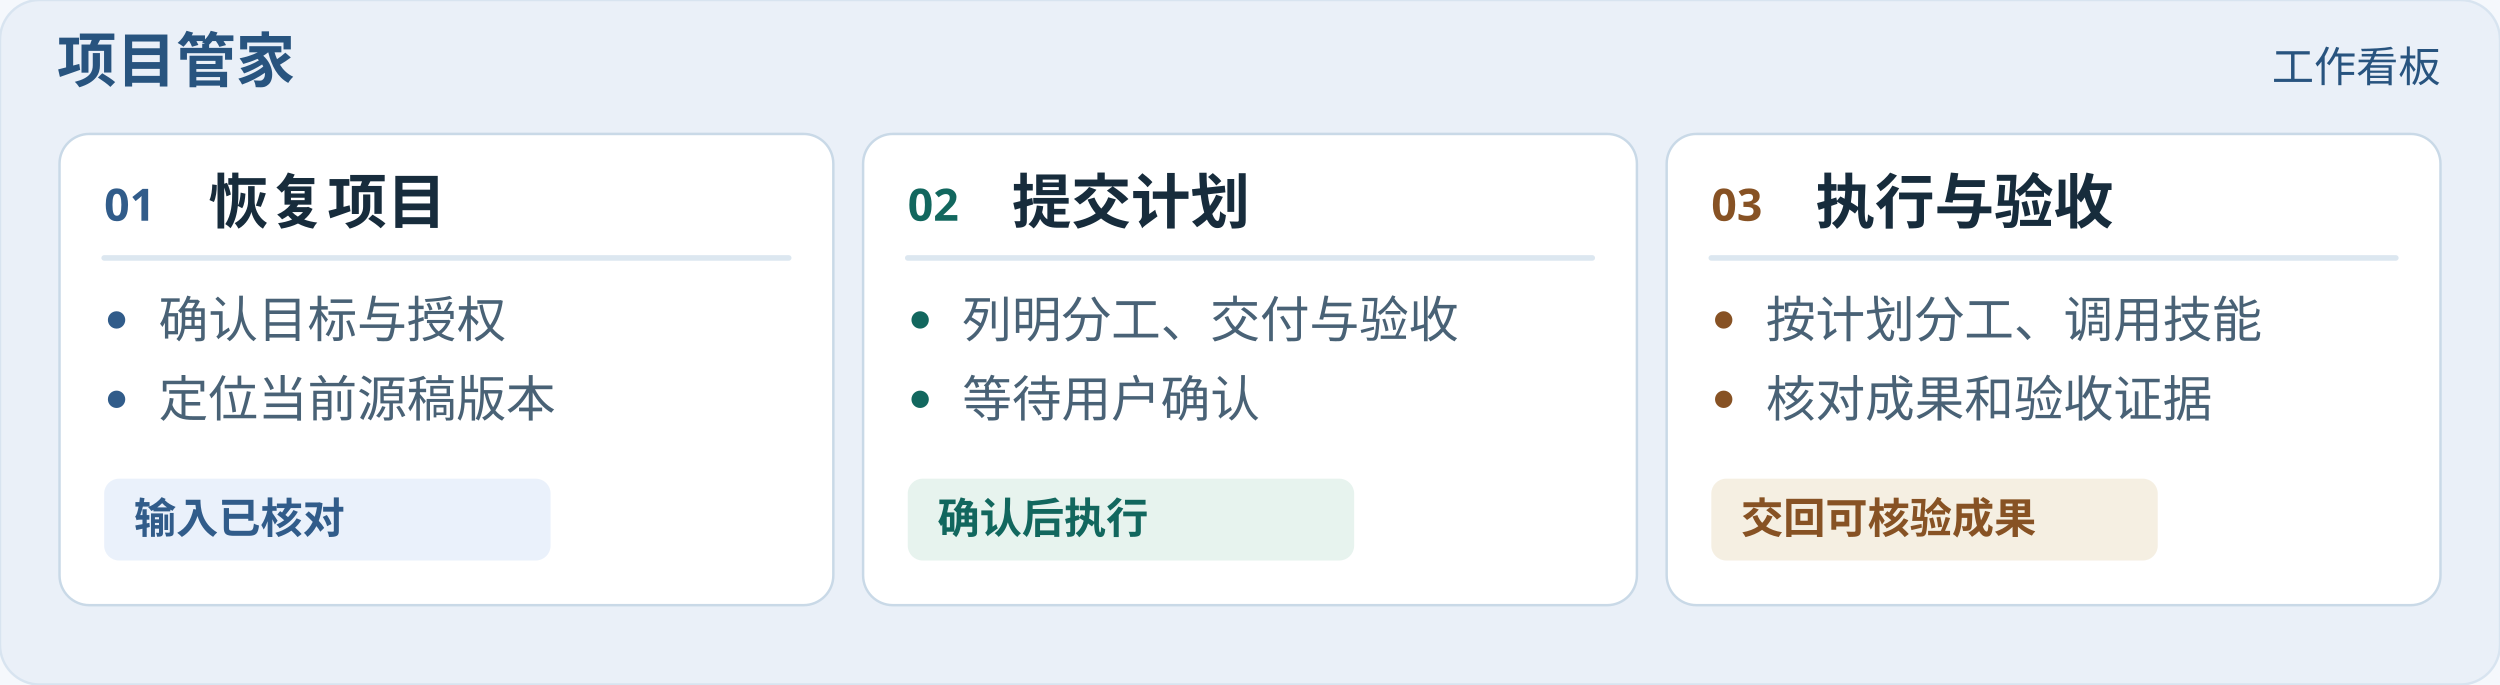
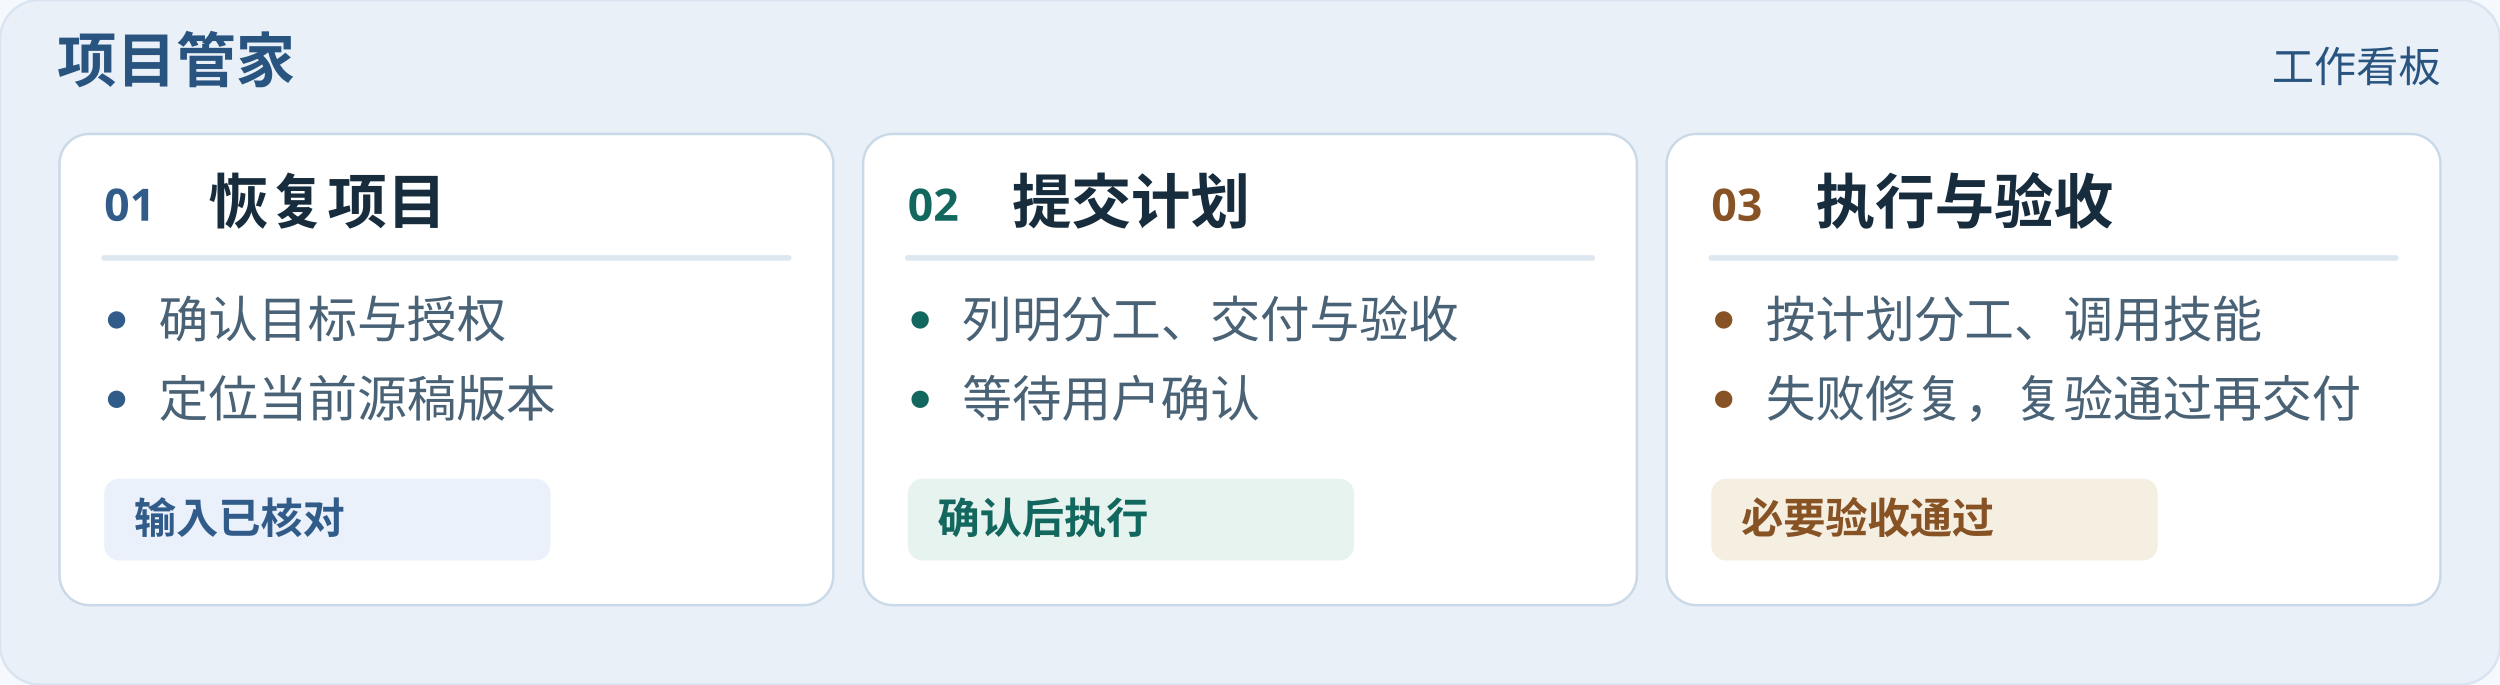
<svg xmlns="http://www.w3.org/2000/svg" width="1008" height="276" viewBox="408 22 1008 276" role="img">
  <defs>
    <marker id="tip" viewBox="0 0 10 10" refX="8" refY="5" markerWidth="5" markerHeight="5" orient="auto-start-reverse">
      <path d="M2 1 L8 5 L2 9" fill="none" stroke="#668C92" stroke-width="1.6" />
    </marker>
  </defs>
  <g font-family="Segoe UI, Microsoft YaHei, sans-serif">
    <rect x="1" y="1" width="1438" height="318" rx="20" fill="#F5F8FC" stroke="#D9E4E8" />
    <path d="M45 65 H345" fill="none" stroke="#C4D5DE" stroke-width="2.25" stroke-linecap="round" stroke-linejoin="round" />
    <rect x="408" y="22" width="1008" height="276" rx="16" fill="#EAF0F8" stroke="#D8E4F0" />
    <text x="431" y="55" font-size="24" font-weight="650" fill="#28547F" text-anchor="start">项目管家</text>
    <text x="1392" y="55" font-size="17" font-weight="500" fill="#28547F" text-anchor="end">工作看板</text>
    <rect x="432" y="76" width="312" height="190" rx="12" fill="#FFFFFF" stroke="#C9D9E7" />
    <text x="450" y="111" font-size="18" font-weight="650" fill="#315C8A" text-anchor="start">01</text>
    <text x="492" y="112" font-size="24" font-weight="700" fill="#172C3C" text-anchor="start">恢复项目</text>
    <path d="M450 126 H726" fill="none" stroke="#DCE7F0" stroke-width="2.25" stroke-linecap="round" stroke-linejoin="round" />
    <circle cx="455" cy="151" r="3.5" fill="#315C8A" />
    <text x="472" y="158" font-size="20" font-weight="500" fill="#496276" text-anchor="start">确认目标与授权</text>
    <circle cx="455" cy="183" r="3.5" fill="#315C8A" />
    <text x="472" y="190" font-size="20" font-weight="500" fill="#496276" text-anchor="start">定位当前源稿版本</text>
    <rect x="450" y="215" width="180" height="33" rx="6" fill="#EAF1FB" stroke="none" />
    <text x="462" y="237" font-size="17" font-weight="650" fill="#315C8A" text-anchor="start">输入已核对</text>
    <rect x="756" y="76" width="312" height="190" rx="12" fill="#FFFFFF" stroke="#C9D9E7" />
    <text x="774" y="111" font-size="18" font-weight="650" fill="#12675E" text-anchor="start">02</text>
    <text x="816" y="112" font-size="24" font-weight="700" fill="#172C3C" text-anchor="start">提交计划</text>
    <path d="M774 126 H1050" fill="none" stroke="#DCE7F0" stroke-width="2.25" stroke-linecap="round" stroke-linejoin="round" />
    <circle cx="779" cy="151" r="3.5" fill="#12675E" />
    <text x="796" y="158" font-size="20" font-weight="500" fill="#496276" text-anchor="start">列明分工、交付与验收</text>
    <circle cx="779" cy="183" r="3.5" fill="#12675E" />
    <text x="796" y="190" font-size="20" font-weight="500" fill="#496276" text-anchor="start">等待用户确认</text>
    <rect x="774" y="215" width="180" height="33" rx="6" fill="#E7F3EE" stroke="none" />
    <text x="786" y="237" font-size="17" font-weight="650" fill="#12675E" text-anchor="start">确认后执行</text>
    <rect x="1080" y="76" width="312" height="190" rx="12" fill="#FFFFFF" stroke="#C9D9E7" />
    <text x="1098" y="111" font-size="18" font-weight="650" fill="#875224" text-anchor="start">03</text>
    <text x="1140" y="112" font-size="24" font-weight="700" fill="#172C3C" text-anchor="start">执行与验收</text>
    <path d="M1098 126 H1374" fill="none" stroke="#DCE7F0" stroke-width="2.25" stroke-linecap="round" stroke-linejoin="round" />
    <circle cx="1103" cy="151" r="3.5" fill="#875224" />
    <text x="1120" y="158" font-size="20" font-weight="500" fill="#496276" text-anchor="start">按计划分工、调用技能</text>
    <circle cx="1103" cy="183" r="3.5" fill="#875224" />
-     <text x="1120" y="190" font-size="20" font-weight="500" fill="#496276" text-anchor="start">核对成果和验收证据</text>
+     <text x="1120" y="190" font-size="20" font-weight="500" fill="#496276" text-anchor="start">失败修复，复验通过再交付</text>
    <rect x="1098" y="215" width="180" height="33" rx="6" fill="#F5EFE2" stroke="none" />
-     <text x="1110" y="237" font-size="17" font-weight="650" fill="#875224" text-anchor="start">交回可核验成果</text>
+     <text x="1110" y="237" font-size="17" font-weight="650" fill="#875224" text-anchor="start">必要验收通过</text>
  </g>
</svg>
